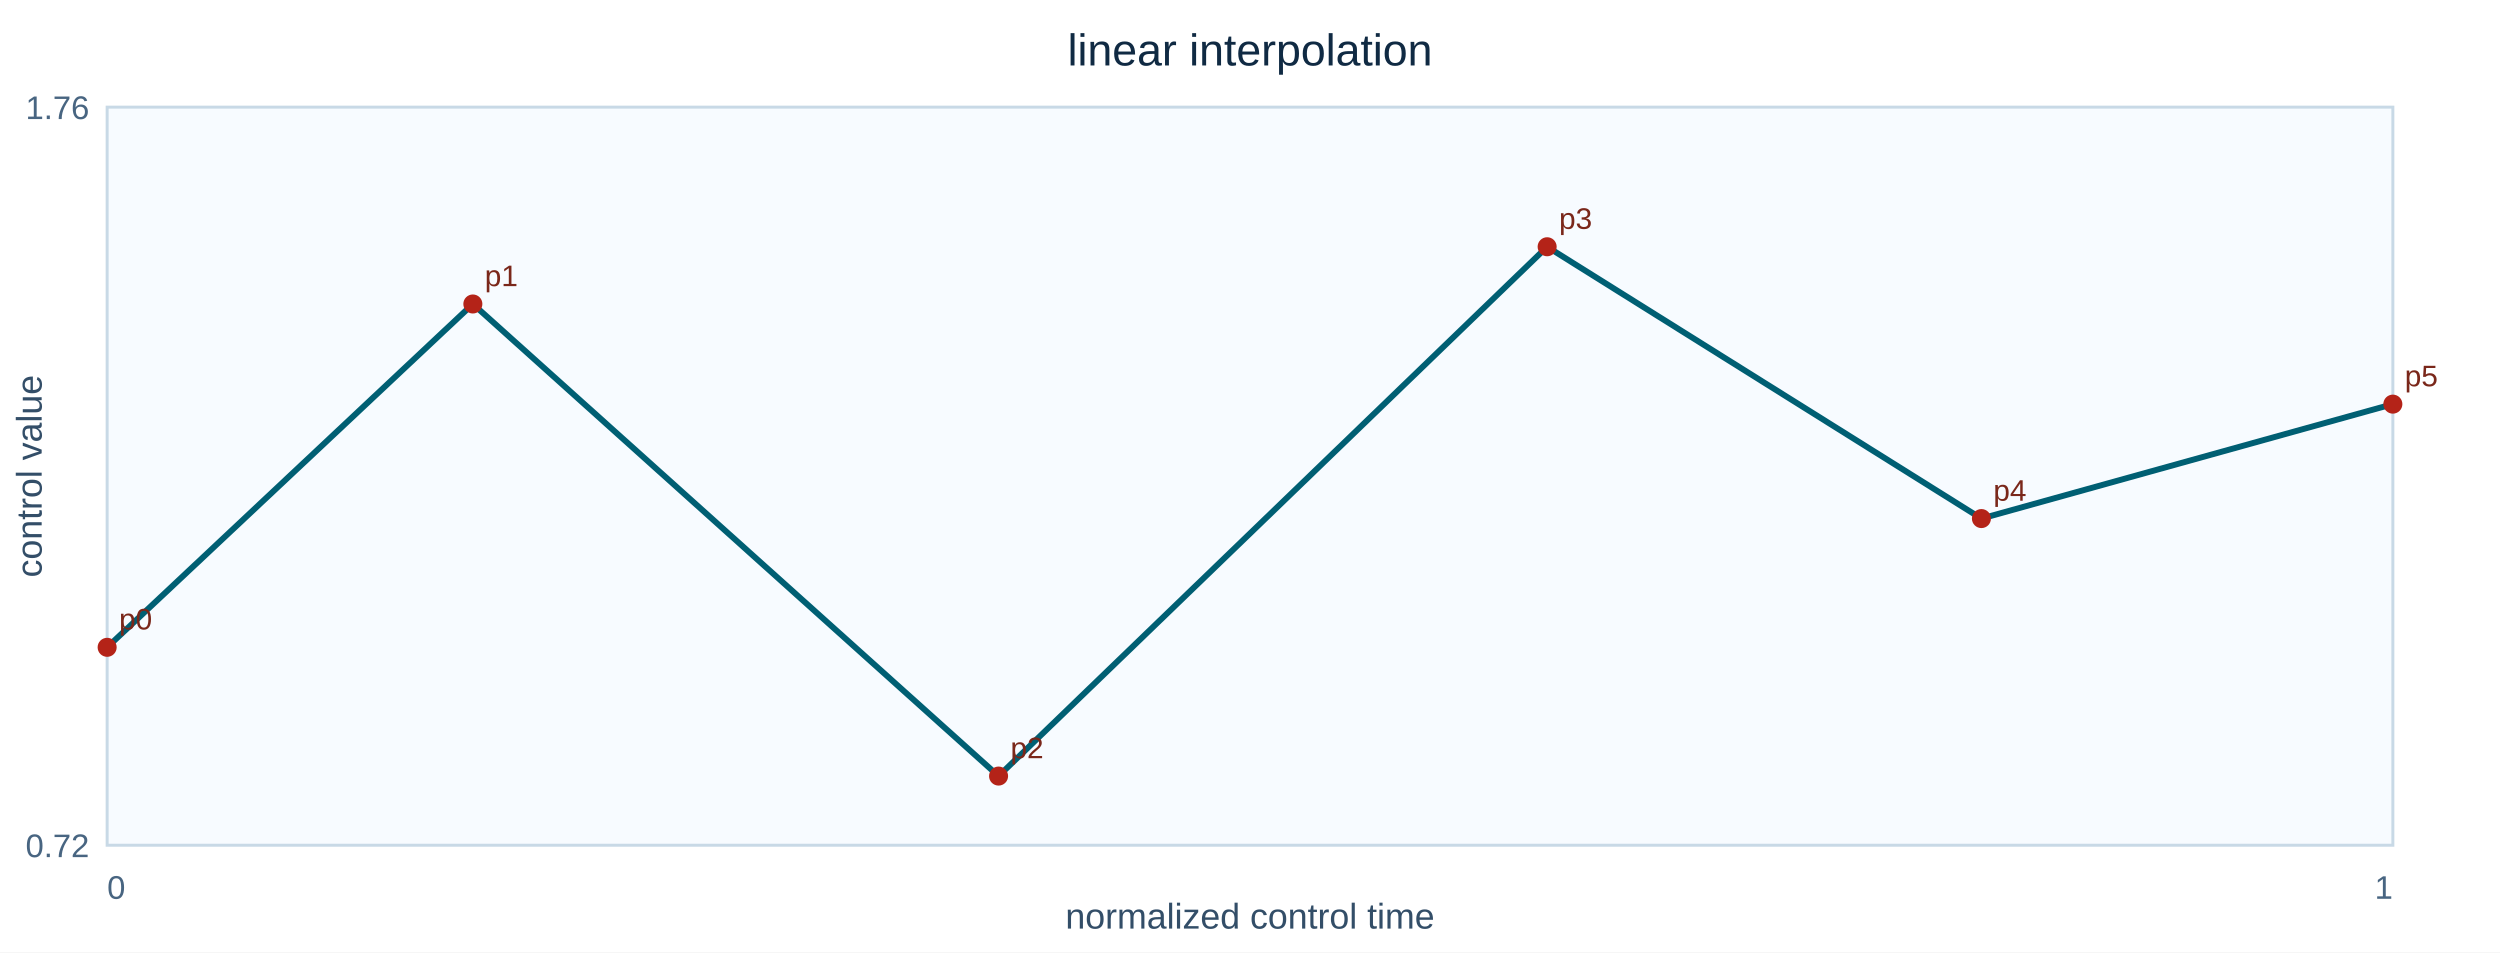
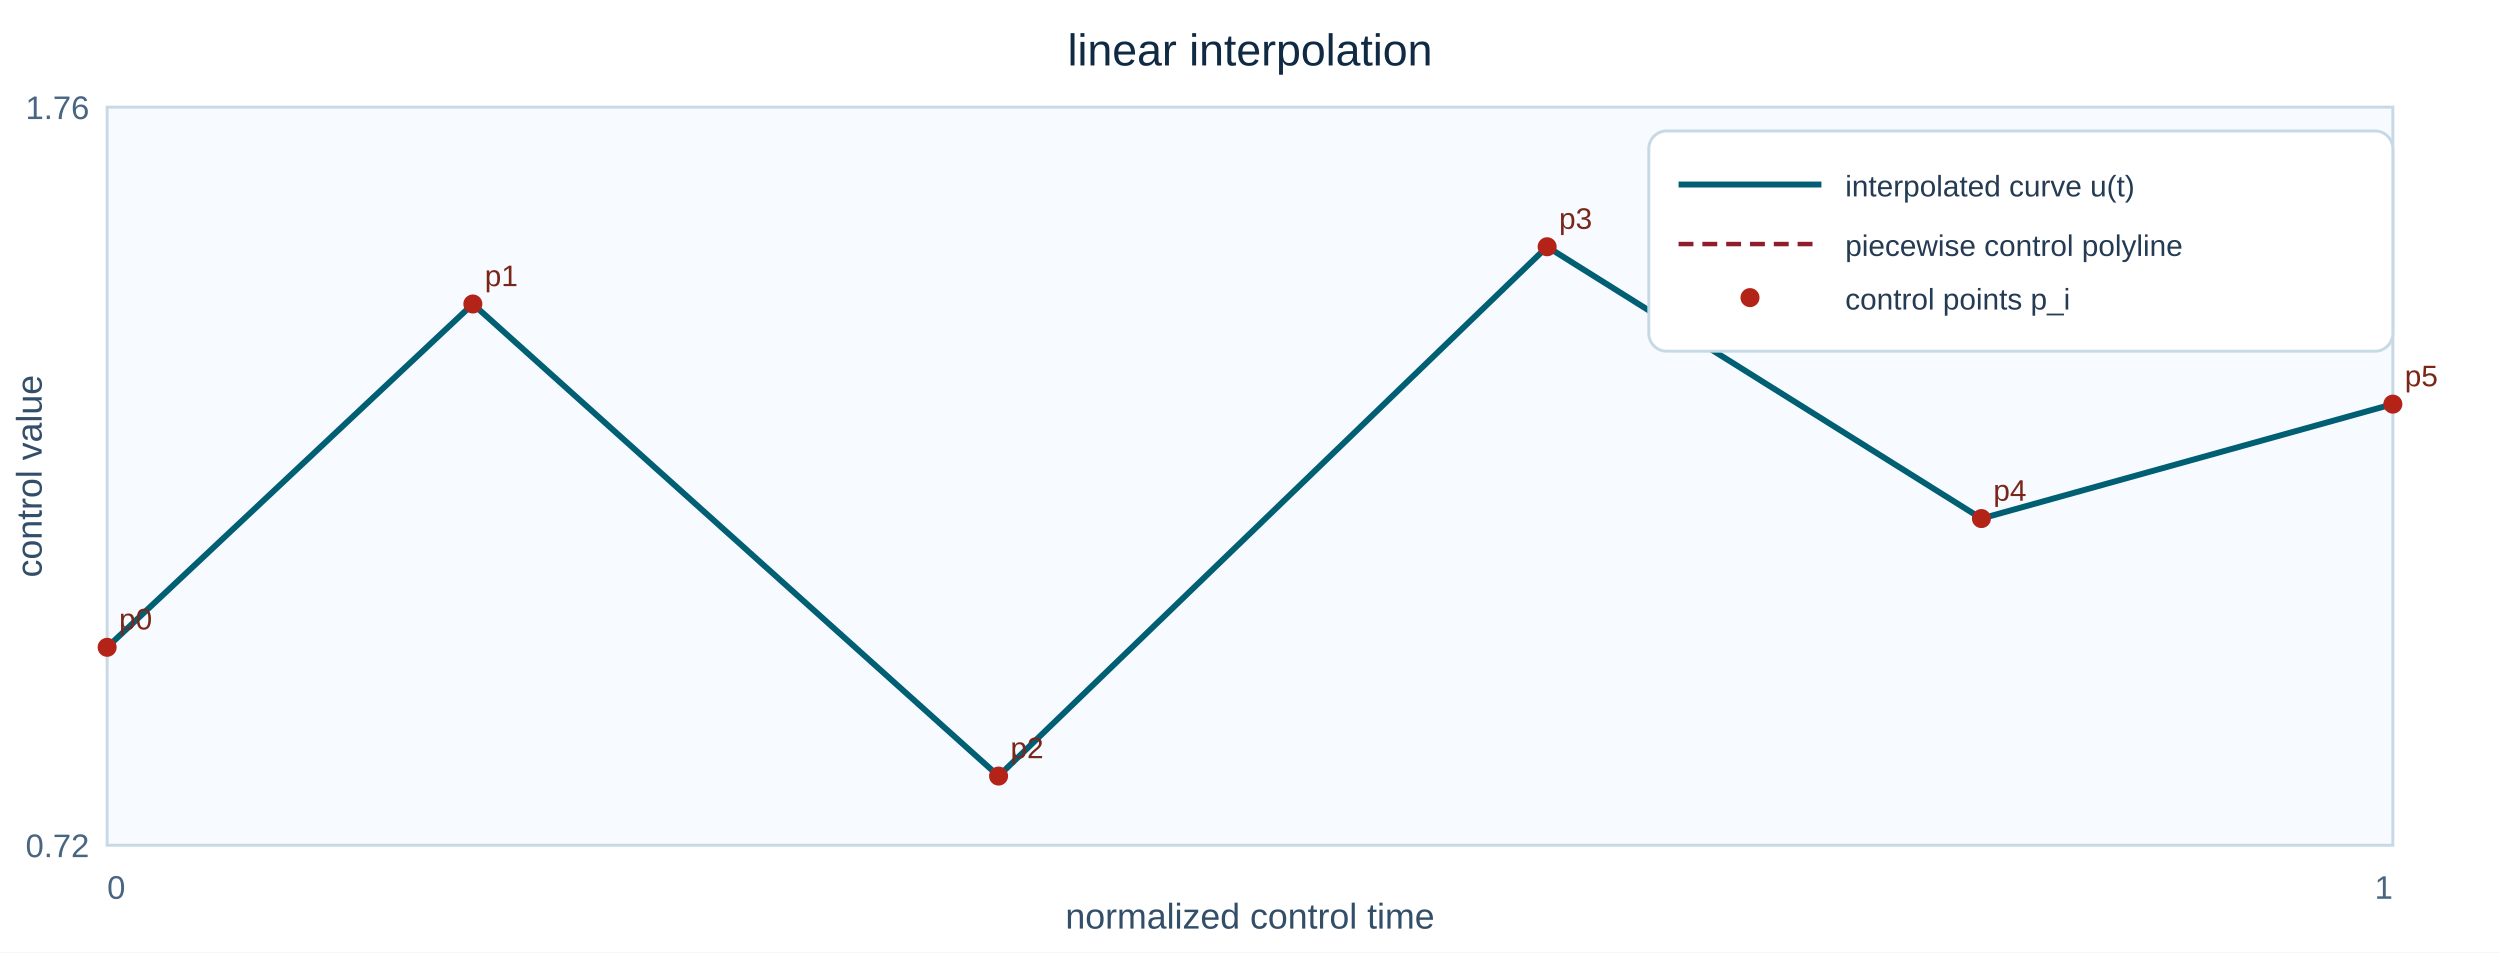
<svg xmlns="http://www.w3.org/2000/svg" width="840" height="320" viewBox="0 0 840 320">
  <rect x="0" y="0" width="840" height="320" fill="#ffffff" />
  <rect x="36" y="36" width="768" height="248" fill="#f7fbff" stroke="#c8d9e6" />
  <polyline fill="none" stroke="#8f1d2c" stroke-width="1.5" stroke-dasharray="5 3" points="36.00,217.50 158.88,102.14 335.52,260.76 519.84,82.91 665.76,174.24 804.00,135.79" />
  <polyline fill="none" stroke="#005f73" stroke-width="2" points="36.00,217.50 36.64,216.90 37.28,216.30 37.92,215.70 38.56,215.10 39.20,214.49 39.84,213.89 40.48,213.29 41.12,212.69 41.76,212.09 42.41,211.49 43.05,210.89 43.69,210.29 44.33,209.68 44.97,209.08 45.61,208.48 46.25,207.88 46.89,207.28 47.53,206.68 48.17,206.08 48.81,205.47 49.45,204.87 50.09,204.27 50.73,203.67 51.37,203.07 52.01,202.47 52.65,201.87 53.29,201.27 53.93,200.66 54.58,200.06 55.22,199.46 55.86,198.86 56.50,198.26 57.14,197.66 57.78,197.06 58.42,196.45 59.06,195.85 59.70,195.25 60.34,194.65 60.98,194.05 61.62,193.45 62.26,192.85 62.90,192.24 63.54,191.64 64.18,191.04 64.82,190.44 65.46,189.84 66.11,189.24 66.75,188.64 67.39,188.04 68.03,187.43 68.67,186.83 69.31,186.23 69.95,185.63 70.59,185.03 71.23,184.43 71.87,183.83 72.51,183.22 73.15,182.62 73.79,182.02 74.43,181.42 75.07,180.82 75.71,180.22 76.35,179.62 76.99,179.02 77.63,178.41 78.28,177.81 78.92,177.21 79.56,176.61 80.20,176.01 80.84,175.41 81.48,174.81 82.12,174.20 82.76,173.60 83.40,173.00 84.04,172.40 84.68,171.80 85.32,171.20 85.96,170.60 86.60,170.00 87.24,169.39 87.88,168.79 88.52,168.19 89.16,167.59 89.80,166.99 90.45,166.39 91.09,165.79 91.73,165.18 92.37,164.58 93.01,163.98 93.65,163.38 94.29,162.78 94.93,162.18 95.57,161.58 96.21,160.97 96.85,160.37 97.49,159.77 98.13,159.17 98.77,158.57 99.41,157.97 100.05,157.37 100.69,156.77 101.33,156.16 101.97,155.56 102.62,154.96 103.26,154.36 103.90,153.76 104.54,153.16 105.18,152.56 105.82,151.95 106.46,151.35 107.10,150.75 107.74,150.15 108.38,149.55 109.02,148.95 109.66,148.35 110.30,147.75 110.94,147.14 111.58,146.54 112.22,145.94 112.86,145.34 113.50,144.74 114.15,144.14 114.79,143.54 115.43,142.93 116.07,142.33 116.71,141.73 117.35,141.13 117.99,140.53 118.63,139.93 119.27,139.33 119.91,138.73 120.55,138.12 121.19,137.52 121.83,136.92 122.47,136.32 123.11,135.72 123.75,135.12 124.39,134.52 125.03,133.91 125.67,133.31 126.32,132.71 126.96,132.11 127.60,131.51 128.24,130.91 128.88,130.31 129.52,129.71 130.16,129.10 130.80,128.50 131.44,127.90 132.08,127.30 132.72,126.70 133.36,126.10 134.00,125.50 134.64,124.89 135.28,124.29 135.92,123.69 136.56,123.09 137.20,122.49 137.84,121.89 138.49,121.29 139.13,120.68 139.77,120.08 140.41,119.48 141.05,118.88 141.69,118.28 142.33,117.68 142.97,117.08 143.61,116.48 144.25,115.87 144.89,115.27 145.53,114.67 146.17,114.07 146.81,113.47 147.45,112.87 148.09,112.27 148.73,111.66 149.37,111.06 150.02,110.46 150.66,109.86 151.30,109.26 151.94,108.66 152.58,108.06 153.22,107.46 153.86,106.85 154.50,106.25 155.14,105.65 155.78,105.05 156.42,104.45 157.06,103.85 157.70,103.25 158.34,102.64 158.98,102.23 159.62,102.81 160.26,103.38 160.90,103.96 161.54,104.53 162.19,105.11 162.83,105.68 163.47,106.26 164.11,106.83 164.75,107.41 165.39,107.98 166.03,108.56 166.67,109.13 167.31,109.71 167.95,110.28 168.59,110.86 169.23,111.43 169.87,112.01 170.51,112.58 171.15,113.16 171.79,113.74 172.43,114.31 173.07,114.89 173.71,115.46 174.36,116.04 175.00,116.61 175.64,117.19 176.28,117.76 176.92,118.34 177.56,118.91 178.20,119.49 178.84,120.06 179.48,120.64 180.12,121.21 180.76,121.79 181.40,122.36 182.04,122.94 182.68,123.51 183.32,124.09 183.96,124.66 184.60,125.24 185.24,125.81 185.88,126.39 186.53,126.96 187.17,127.54 187.81,128.12 188.45,128.69 189.09,129.27 189.73,129.84 190.37,130.42 191.01,130.99 191.65,131.57 192.29,132.14 192.93,132.72 193.57,133.29 194.21,133.87 194.85,134.44 195.49,135.02 196.13,135.59 196.77,136.17 197.41,136.74 198.06,137.32 198.70,137.89 199.34,138.47 199.98,139.04 200.62,139.62 201.26,140.19 201.90,140.77 202.54,141.34 203.18,141.92 203.82,142.50 204.46,143.07 205.10,143.65 205.74,144.22 206.38,144.80 207.02,145.37 207.66,145.95 208.30,146.52 208.94,147.10 209.58,147.67 210.23,148.25 210.87,148.82 211.51,149.40 212.15,149.97 212.79,150.55 213.43,151.12 214.07,151.70 214.71,152.27 215.35,152.85 215.99,153.42 216.63,154.00 217.27,154.57 217.91,155.15 218.55,155.72 219.19,156.30 219.83,156.88 220.47,157.45 221.11,158.03 221.75,158.60 222.40,159.18 223.04,159.75 223.68,160.33 224.32,160.90 224.96,161.48 225.60,162.05 226.24,162.63 226.88,163.20 227.52,163.78 228.16,164.35 228.80,164.93 229.44,165.50 230.08,166.08 230.72,166.65 231.36,167.23 232.00,167.80 232.64,168.38 233.28,168.95 233.92,169.53 234.57,170.10 235.21,170.68 235.85,171.26 236.49,171.83 237.13,172.41 237.77,172.98 238.41,173.56 239.05,174.13 239.69,174.71 240.33,175.28 240.97,175.86 241.61,176.43 242.25,177.01 242.89,177.58 243.53,178.16 244.17,178.73 244.81,179.31 245.45,179.88 246.10,180.46 246.74,181.03 247.38,181.61 248.02,182.18 248.66,182.76 249.30,183.33 249.94,183.91 250.58,184.48 251.22,185.06 251.86,185.64 252.50,186.21 253.14,186.79 253.78,187.36 254.42,187.94 255.06,188.51 255.70,189.09 256.34,189.66 256.98,190.24 257.62,190.81 258.27,191.39 258.91,191.96 259.55,192.54 260.19,193.11 260.83,193.69 261.47,194.26 262.11,194.84 262.75,195.41 263.39,195.99 264.03,196.56 264.67,197.14 265.31,197.71 265.95,198.29 266.59,198.86 267.23,199.44 267.87,200.02 268.51,200.59 269.15,201.17 269.79,201.74 270.44,202.32 271.08,202.89 271.72,203.47 272.36,204.04 273.00,204.62 273.64,205.19 274.28,205.77 274.92,206.34 275.56,206.92 276.20,207.49 276.84,208.07 277.48,208.64 278.12,209.22 278.76,209.79 279.40,210.37 280.04,210.94 280.68,211.52 281.32,212.09 281.96,212.67 282.61,213.24 283.25,213.82 283.89,214.40 284.53,214.97 285.17,215.55 285.81,216.12 286.45,216.70 287.09,217.27 287.73,217.85 288.37,218.42 289.01,219.00 289.65,219.57 290.29,220.15 290.93,220.72 291.57,221.30 292.21,221.87 292.85,222.45 293.49,223.02 294.14,223.60 294.78,224.17 295.42,224.75 296.06,225.32 296.70,225.90 297.34,226.47 297.98,227.05 298.62,227.62 299.26,228.20 299.90,228.78 300.54,229.35 301.18,229.93 301.82,230.50 302.46,231.08 303.10,231.65 303.74,232.23 304.38,232.80 305.02,233.38 305.66,233.95 306.31,234.53 306.95,235.10 307.59,235.68 308.23,236.25 308.87,236.83 309.51,237.40 310.15,237.98 310.79,238.55 311.43,239.13 312.07,239.70 312.71,240.28 313.35,240.85 313.99,241.43 314.63,242.00 315.27,242.58 315.91,243.16 316.55,243.73 317.19,244.31 317.83,244.88 318.48,245.46 319.12,246.03 319.76,246.61 320.40,247.18 321.04,247.76 321.68,248.33 322.32,248.91 322.96,249.48 323.60,250.06 324.24,250.63 324.88,251.21 325.52,251.78 326.16,252.36 326.80,252.93 327.44,253.51 328.08,254.08 328.72,254.66 329.36,255.23 330.01,255.81 330.65,256.38 331.29,256.96 331.93,257.54 332.57,258.11 333.21,258.69 333.85,259.26 334.49,259.84 335.13,260.41 335.77,260.52 336.41,259.90 337.05,259.28 337.69,258.67 338.33,258.05 338.97,257.43 339.61,256.81 340.25,256.19 340.89,255.58 341.53,254.96 342.18,254.34 342.82,253.72 343.46,253.10 344.10,252.49 344.74,251.87 345.38,251.25 346.02,250.63 346.66,250.01 347.30,249.40 347.94,248.78 348.58,248.16 349.22,247.54 349.86,246.92 350.50,246.31 351.14,245.69 351.78,245.07 352.42,244.45 353.06,243.83 353.70,243.22 354.35,242.60 354.99,241.98 355.63,241.36 356.27,240.74 356.91,240.13 357.55,239.51 358.19,238.89 358.83,238.27 359.47,237.65 360.11,237.04 360.75,236.42 361.39,235.80 362.03,235.18 362.67,234.56 363.31,233.94 363.95,233.33 364.59,232.71 365.23,232.09 365.87,231.47 366.52,230.85 367.16,230.24 367.80,229.62 368.44,229.00 369.08,228.38 369.72,227.76 370.36,227.15 371.00,226.53 371.64,225.91 372.28,225.29 372.92,224.67 373.56,224.06 374.20,223.44 374.84,222.82 375.48,222.20 376.12,221.58 376.76,220.97 377.40,220.35 378.05,219.73 378.69,219.11 379.33,218.49 379.97,217.88 380.61,217.26 381.25,216.64 381.89,216.02 382.53,215.40 383.17,214.79 383.81,214.17 384.45,213.55 385.09,212.93 385.73,212.31 386.37,211.70 387.01,211.08 387.65,210.46 388.29,209.84 388.93,209.22 389.57,208.60 390.22,207.99 390.86,207.37 391.50,206.75 392.14,206.13 392.78,205.51 393.42,204.90 394.06,204.28 394.70,203.66 395.34,203.04 395.98,202.42 396.62,201.81 397.26,201.19 397.90,200.57 398.54,199.95 399.18,199.33 399.82,198.72 400.46,198.10 401.10,197.48 401.74,196.86 402.39,196.24 403.03,195.63 403.67,195.01 404.31,194.39 404.95,193.77 405.59,193.15 406.23,192.54 406.87,191.92 407.51,191.30 408.15,190.68 408.79,190.06 409.43,189.45 410.07,188.83 410.71,188.21 411.35,187.59 411.99,186.97 412.63,186.36 413.27,185.74 413.91,185.12 414.56,184.50 415.20,183.88 415.84,183.26 416.48,182.65 417.12,182.03 417.76,181.41 418.40,180.79 419.04,180.17 419.68,179.56 420.32,178.94 420.96,178.32 421.60,177.70 422.24,177.08 422.88,176.47 423.52,175.85 424.16,175.23 424.80,174.61 425.44,173.99 426.09,173.38 426.73,172.76 427.37,172.14 428.01,171.52 428.65,170.90 429.29,170.29 429.93,169.67 430.57,169.05 431.21,168.43 431.85,167.81 432.49,167.20 433.13,166.58 433.77,165.96 434.41,165.34 435.05,164.72 435.69,164.11 436.33,163.49 436.97,162.87 437.61,162.25 438.26,161.63 438.90,161.02 439.54,160.40 440.18,159.78 440.82,159.16 441.46,158.54 442.10,157.92 442.74,157.31 443.38,156.69 444.02,156.07 444.66,155.45 445.30,154.83 445.94,154.22 446.58,153.60 447.22,152.98 447.86,152.36 448.50,151.74 449.14,151.13 449.78,150.51 450.43,149.89 451.07,149.27 451.71,148.65 452.35,148.04 452.99,147.42 453.63,146.80 454.27,146.18 454.91,145.56 455.55,144.95 456.19,144.33 456.83,143.71 457.47,143.09 458.11,142.47 458.75,141.86 459.39,141.24 460.03,140.62 460.67,140.00 461.31,139.38 461.95,138.77 462.60,138.15 463.24,137.53 463.88,136.91 464.52,136.29 465.16,135.68 465.80,135.06 466.44,134.44 467.08,133.82 467.72,133.20 468.36,132.58 469.00,131.97 469.64,131.35 470.28,130.73 470.92,130.11 471.56,129.49 472.20,128.88 472.84,128.26 473.48,127.64 474.13,127.02 474.77,126.40 475.41,125.79 476.05,125.17 476.69,124.55 477.33,123.93 477.97,123.31 478.61,122.70 479.25,122.08 479.89,121.46 480.53,120.84 481.17,120.22 481.81,119.61 482.45,118.99 483.09,118.37 483.73,117.75 484.37,117.13 485.01,116.52 485.65,115.90 486.30,115.28 486.94,114.66 487.58,114.04 488.22,113.43 488.86,112.81 489.50,112.19 490.14,111.57 490.78,110.95 491.42,110.34 492.06,109.72 492.70,109.10 493.34,108.48 493.98,107.86 494.62,107.24 495.26,106.63 495.90,106.01 496.54,105.39 497.18,104.77 497.82,104.15 498.47,103.54 499.11,102.92 499.75,102.30 500.39,101.68 501.03,101.06 501.67,100.45 502.31,99.83 502.95,99.21 503.59,98.59 504.23,97.97 504.87,97.36 505.51,96.74 506.15,96.12 506.79,95.50 507.43,94.88 508.07,94.27 508.71,93.65 509.35,93.03 509.99,92.41 510.64,91.79 511.28,91.18 511.92,90.56 512.56,89.94 513.20,89.32 513.84,88.70 514.48,88.09 515.12,87.47 515.76,86.85 516.40,86.23 517.04,85.61 517.68,85.00 518.32,84.38 518.96,83.76 519.60,83.14 520.24,83.16 520.88,83.57 521.52,83.97 522.17,84.37 522.81,84.77 523.45,85.17 524.09,85.57 524.73,85.97 525.37,86.37 526.01,86.77 526.65,87.17 527.29,87.57 527.93,87.98 528.57,88.38 529.21,88.78 529.85,89.18 530.49,89.58 531.13,89.98 531.77,90.38 532.41,90.78 533.05,91.18 533.69,91.58 534.34,91.98 534.98,92.39 535.62,92.79 536.26,93.19 536.90,93.59 537.54,93.99 538.18,94.39 538.82,94.79 539.46,95.19 540.10,95.59 540.74,95.99 541.38,96.39 542.02,96.80 542.66,97.20 543.30,97.60 543.94,98.00 544.58,98.40 545.22,98.80 545.86,99.20 546.51,99.60 547.15,100.00 547.79,100.40 548.43,100.80 549.07,101.21 549.71,101.61 550.35,102.01 550.99,102.41 551.63,102.81 552.27,103.21 552.91,103.61 553.55,104.01 554.19,104.41 554.83,104.81 555.47,105.21 556.11,105.62 556.75,106.02 557.39,106.42 558.04,106.82 558.68,107.22 559.32,107.62 559.96,108.02 560.60,108.42 561.24,108.82 561.88,109.22 562.52,109.62 563.16,110.02 563.80,110.43 564.44,110.83 565.08,111.23 565.72,111.63 566.36,112.03 567.00,112.43 567.64,112.83 568.28,113.23 568.92,113.63 569.56,114.03 570.21,114.43 570.85,114.84 571.49,115.24 572.13,115.64 572.77,116.04 573.41,116.44 574.05,116.84 574.69,117.24 575.33,117.64 575.97,118.04 576.61,118.44 577.25,118.84 577.89,119.25 578.53,119.65 579.17,120.05 579.81,120.45 580.45,120.85 581.09,121.25 581.73,121.65 582.38,122.05 583.02,122.45 583.66,122.85 584.30,123.25 584.94,123.66 585.58,124.06 586.22,124.46 586.86,124.86 587.50,125.26 588.14,125.66 588.78,126.06 589.42,126.46 590.06,126.86 590.70,127.26 591.34,127.66 591.98,128.07 592.62,128.47 593.26,128.87 593.90,129.27 594.55,129.67 595.19,130.07 595.83,130.47 596.47,130.87 597.11,131.27 597.75,131.67 598.39,132.07 599.03,132.48 599.67,132.88 600.31,133.28 600.95,133.68 601.59,134.08 602.23,134.48 602.87,134.88 603.51,135.28 604.15,135.68 604.79,136.08 605.43,136.48 606.08,136.89 606.72,137.29 607.36,137.69 608.00,138.09 608.64,138.49 609.28,138.89 609.92,139.29 610.56,139.69 611.20,140.09 611.84,140.49 612.48,140.89 613.12,141.29 613.76,141.70 614.40,142.10 615.04,142.50 615.68,142.90 616.32,143.30 616.96,143.70 617.60,144.10 618.25,144.50 618.89,144.90 619.53,145.30 620.17,145.70 620.81,146.11 621.45,146.51 622.09,146.91 622.73,147.31 623.37,147.71 624.01,148.11 624.65,148.51 625.29,148.91 625.93,149.31 626.57,149.71 627.21,150.11 627.85,150.52 628.49,150.92 629.13,151.32 629.77,151.72 630.42,152.12 631.06,152.52 631.70,152.92 632.34,153.32 632.98,153.72 633.62,154.12 634.26,154.52 634.90,154.93 635.54,155.33 636.18,155.73 636.82,156.13 637.46,156.53 638.10,156.93 638.74,157.33 639.38,157.73 640.02,158.13 640.66,158.53 641.30,158.93 641.94,159.34 642.59,159.74 643.23,160.14 643.87,160.54 644.51,160.94 645.15,161.34 645.79,161.74 646.43,162.14 647.07,162.54 647.71,162.94 648.35,163.34 648.99,163.75 649.63,164.15 650.27,164.55 650.91,164.95 651.55,165.35 652.19,165.75 652.83,166.15 653.47,166.55 654.12,166.95 654.76,167.35 655.40,167.75 656.04,168.15 656.68,168.56 657.32,168.96 657.96,169.36 658.60,169.76 659.24,170.16 659.88,170.56 660.52,170.96 661.16,171.36 661.80,171.76 662.44,172.16 663.08,172.56 663.72,172.97 664.36,173.37 665.00,173.77 665.64,174.17 666.29,174.09 666.93,173.92 667.57,173.74 668.21,173.56 668.85,173.38 669.49,173.20 670.13,173.03 670.77,172.85 671.41,172.67 672.05,172.49 672.69,172.31 673.33,172.13 673.97,171.96 674.61,171.78 675.25,171.60 675.89,171.42 676.53,171.24 677.17,171.07 677.81,170.89 678.46,170.71 679.10,170.53 679.74,170.35 680.38,170.17 681.02,170.00 681.66,169.82 682.30,169.64 682.94,169.46 683.58,169.28 684.22,169.11 684.86,168.93 685.50,168.75 686.14,168.57 686.78,168.39 687.42,168.21 688.06,168.04 688.70,167.86 689.34,167.68 689.98,167.50 690.63,167.32 691.27,167.15 691.91,166.97 692.55,166.79 693.19,166.61 693.83,166.43 694.47,166.25 695.11,166.08 695.75,165.90 696.39,165.72 697.03,165.54 697.67,165.36 698.31,165.19 698.95,165.01 699.59,164.83 700.23,164.65 700.87,164.47 701.51,164.29 702.16,164.12 702.80,163.94 703.44,163.76 704.08,163.58 704.72,163.40 705.36,163.23 706.00,163.05 706.64,162.87 707.28,162.69 707.92,162.51 708.56,162.33 709.20,162.16 709.84,161.98 710.48,161.80 711.12,161.62 711.76,161.44 712.40,161.27 713.04,161.09 713.68,160.91 714.33,160.73 714.97,160.55 715.61,160.37 716.25,160.20 716.89,160.02 717.53,159.84 718.17,159.66 718.81,159.48 719.45,159.31 720.09,159.13 720.73,158.95 721.37,158.77 722.01,158.59 722.65,158.41 723.29,158.24 723.93,158.06 724.57,157.88 725.21,157.70 725.85,157.52 726.50,157.35 727.14,157.17 727.78,156.99 728.42,156.81 729.06,156.63 729.70,156.46 730.34,156.28 730.98,156.10 731.62,155.92 732.26,155.74 732.90,155.56 733.54,155.39 734.18,155.21 734.82,155.03 735.46,154.85 736.10,154.67 736.74,154.50 737.38,154.32 738.03,154.14 738.67,153.96 739.31,153.78 739.95,153.60 740.59,153.43 741.23,153.25 741.87,153.07 742.51,152.89 743.15,152.71 743.79,152.54 744.43,152.36 745.07,152.18 745.71,152.00 746.35,151.82 746.99,151.64 747.63,151.47 748.27,151.29 748.91,151.11 749.55,150.93 750.20,150.75 750.84,150.58 751.48,150.40 752.12,150.22 752.76,150.04 753.40,149.86 754.04,149.68 754.68,149.51 755.32,149.33 755.96,149.15 756.60,148.97 757.24,148.79 757.88,148.62 758.52,148.44 759.16,148.26 759.80,148.08 760.44,147.90 761.08,147.72 761.72,147.55 762.37,147.37 763.01,147.19 763.65,147.01 764.29,146.83 764.93,146.66 765.57,146.48 766.21,146.30 766.85,146.12 767.49,145.94 768.13,145.76 768.77,145.59 769.41,145.41 770.05,145.23 770.69,145.05 771.33,144.87 771.97,144.70 772.61,144.52 773.25,144.34 773.89,144.16 774.54,143.98 775.18,143.80 775.82,143.63 776.46,143.45 777.10,143.27 777.74,143.09 778.38,142.91 779.02,142.74 779.66,142.56 780.30,142.38 780.94,142.20 781.58,142.02 782.22,141.84 782.86,141.67 783.50,141.49 784.14,141.31 784.78,141.13 785.42,140.95 786.07,140.78 786.71,140.60 787.35,140.42 787.99,140.24 788.63,140.06 789.27,139.88 789.91,139.71 790.55,139.53 791.19,139.35 791.83,139.17 792.47,138.99 793.11,138.82 793.75,138.64 794.39,138.46 795.03,138.28 795.67,138.10 796.31,137.92 796.95,137.75 797.59,137.57 798.24,137.39 798.88,137.21 799.52,137.03 800.16,136.86 800.80,136.68 801.44,136.50 802.08,136.32 802.72,136.14 803.36,135.96 804.00,135.79" />
  <circle cx="36.00" cy="217.50" r="3.2" fill="#b42318" />
  <text x="40.00" y="211.50" font-family="Arial, Helvetica, sans-serif" font-size="10" fill="#7a271a">p0</text>
  <circle cx="158.88" cy="102.14" r="3.2" fill="#b42318" />
  <text x="162.88" y="96.14" font-family="Arial, Helvetica, sans-serif" font-size="10" fill="#7a271a">p1</text>
  <circle cx="335.52" cy="260.76" r="3.2" fill="#b42318" />
  <text x="339.52" y="254.76" font-family="Arial, Helvetica, sans-serif" font-size="10" fill="#7a271a">p2</text>
  <circle cx="519.84" cy="82.91" r="3.2" fill="#b42318" />
  <text x="523.84" y="76.91" font-family="Arial, Helvetica, sans-serif" font-size="10" fill="#7a271a">p3</text>
  <circle cx="665.76" cy="174.24" r="3.2" fill="#b42318" />
  <text x="669.76" y="168.24" font-family="Arial, Helvetica, sans-serif" font-size="10" fill="#7a271a">p4</text>
  <circle cx="804.00" cy="135.79" r="3.2" fill="#b42318" />
  <text x="808.00" y="129.79" font-family="Arial, Helvetica, sans-serif" font-size="10" fill="#7a271a">p5</text>
+   <rect x="554" y="44" width="250" height="74" rx="6" ry="6" fill="#ffffff" stroke="#c8d9e6" />
+   <line x1="564" y1="62" x2="612" y2="62" stroke="#005f73" stroke-width="2" />
+   <text x="620" y="66" font-family="Arial, Helvetica, sans-serif" font-size="10" fill="#243b53">interpolated curve u(t)</text>
+   <line x1="564" y1="82" x2="612" y2="82" stroke="#8f1d2c" stroke-width="1.5" stroke-dasharray="5 3" />
+   <text x="620" y="86" font-family="Arial, Helvetica, sans-serif" font-size="10" fill="#243b53">piecewise control polyline</text>
+   <circle cx="588" cy="100" r="3.2" fill="#b42318" />
+   <text x="620" y="104" font-family="Arial, Helvetica, sans-serif" font-size="10" fill="#243b53">control points p_i</text>
  <text x="420.0" y="22" text-anchor="middle" font-family="Arial, Helvetica, sans-serif" font-size="15" fill="#102a43">linear interpolation</text>
  <text x="420.0" y="312" text-anchor="middle" font-family="Arial, Helvetica, sans-serif" font-size="12" fill="#334e68">normalized control time</text>
  <text x="14" y="160.0" transform="rotate(-90 14,160.0)" text-anchor="middle" font-family="Arial, Helvetica, sans-serif" font-size="12" fill="#334e68">control value</text>
  <text x="36" y="302" font-family="Arial, Helvetica, sans-serif" font-size="11" fill="#486581">0</text>
  <text x="804" y="302" text-anchor="end" font-family="Arial, Helvetica, sans-serif" font-size="11" fill="#486581">1</text>
  <text x="30" y="40" text-anchor="end" font-family="Arial, Helvetica, sans-serif" font-size="11" fill="#486581">1.76</text>
  <text x="30" y="288" text-anchor="end" font-family="Arial, Helvetica, sans-serif" font-size="11" fill="#486581">0.72</text>
</svg>
